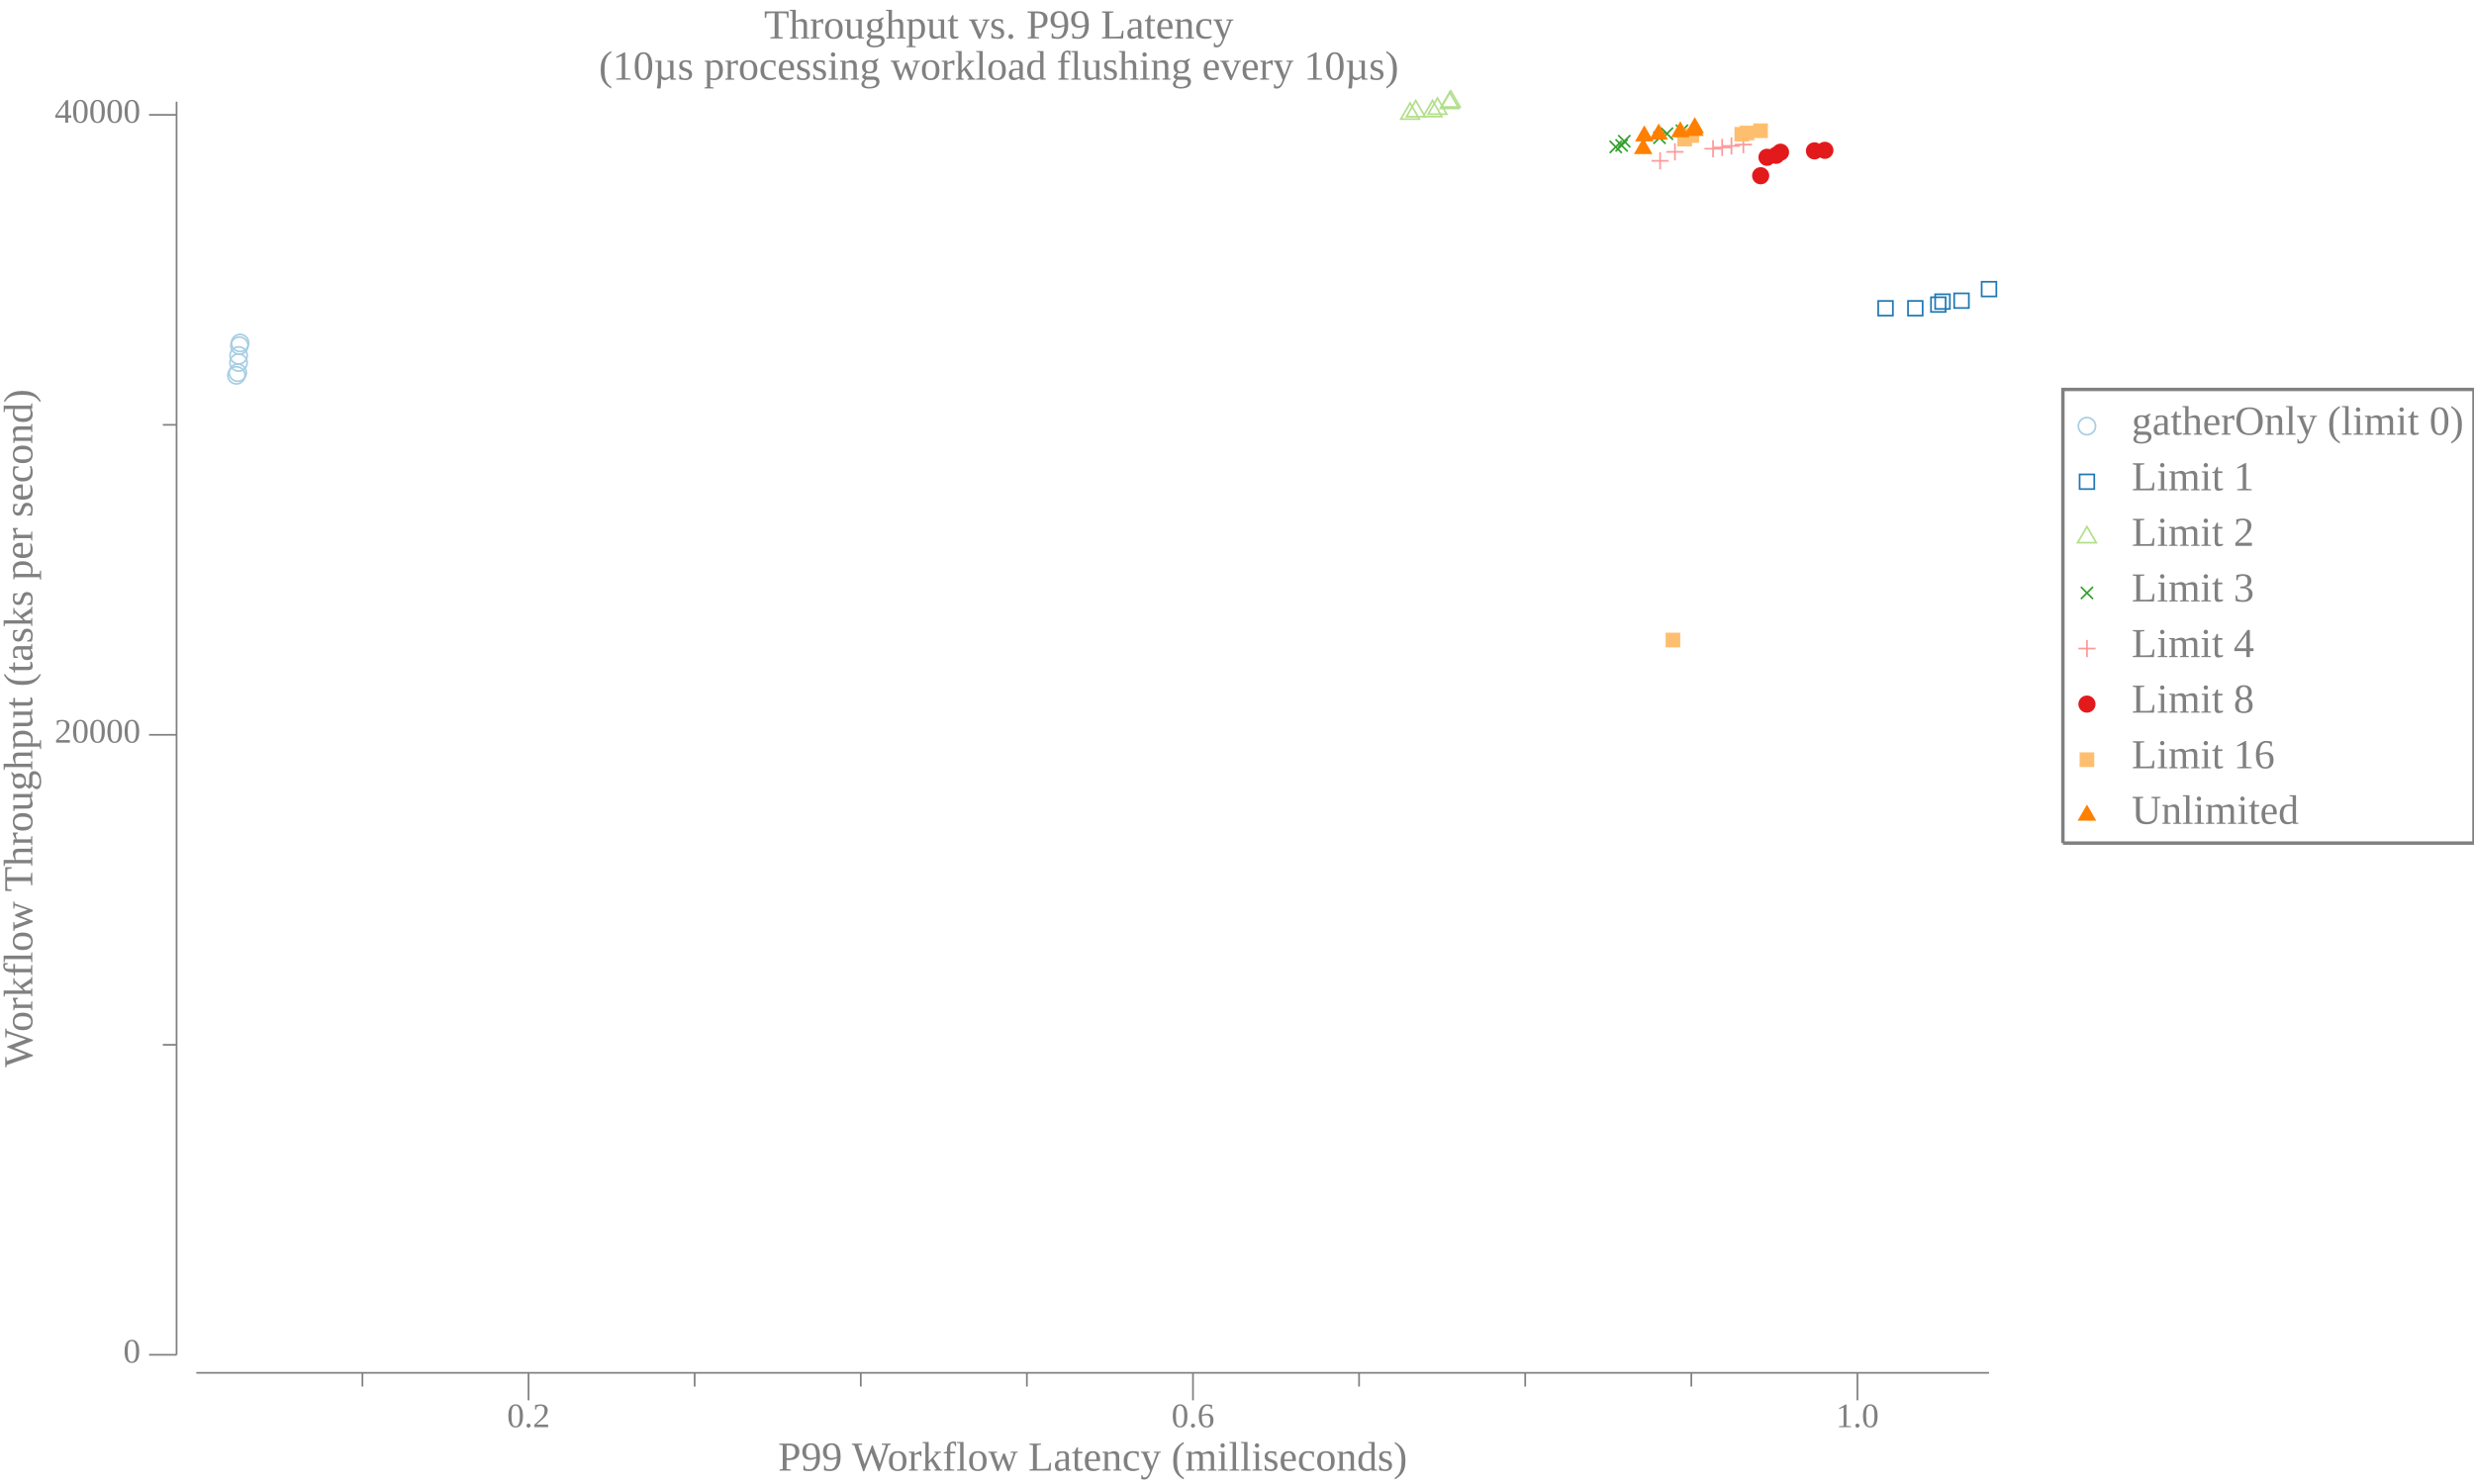
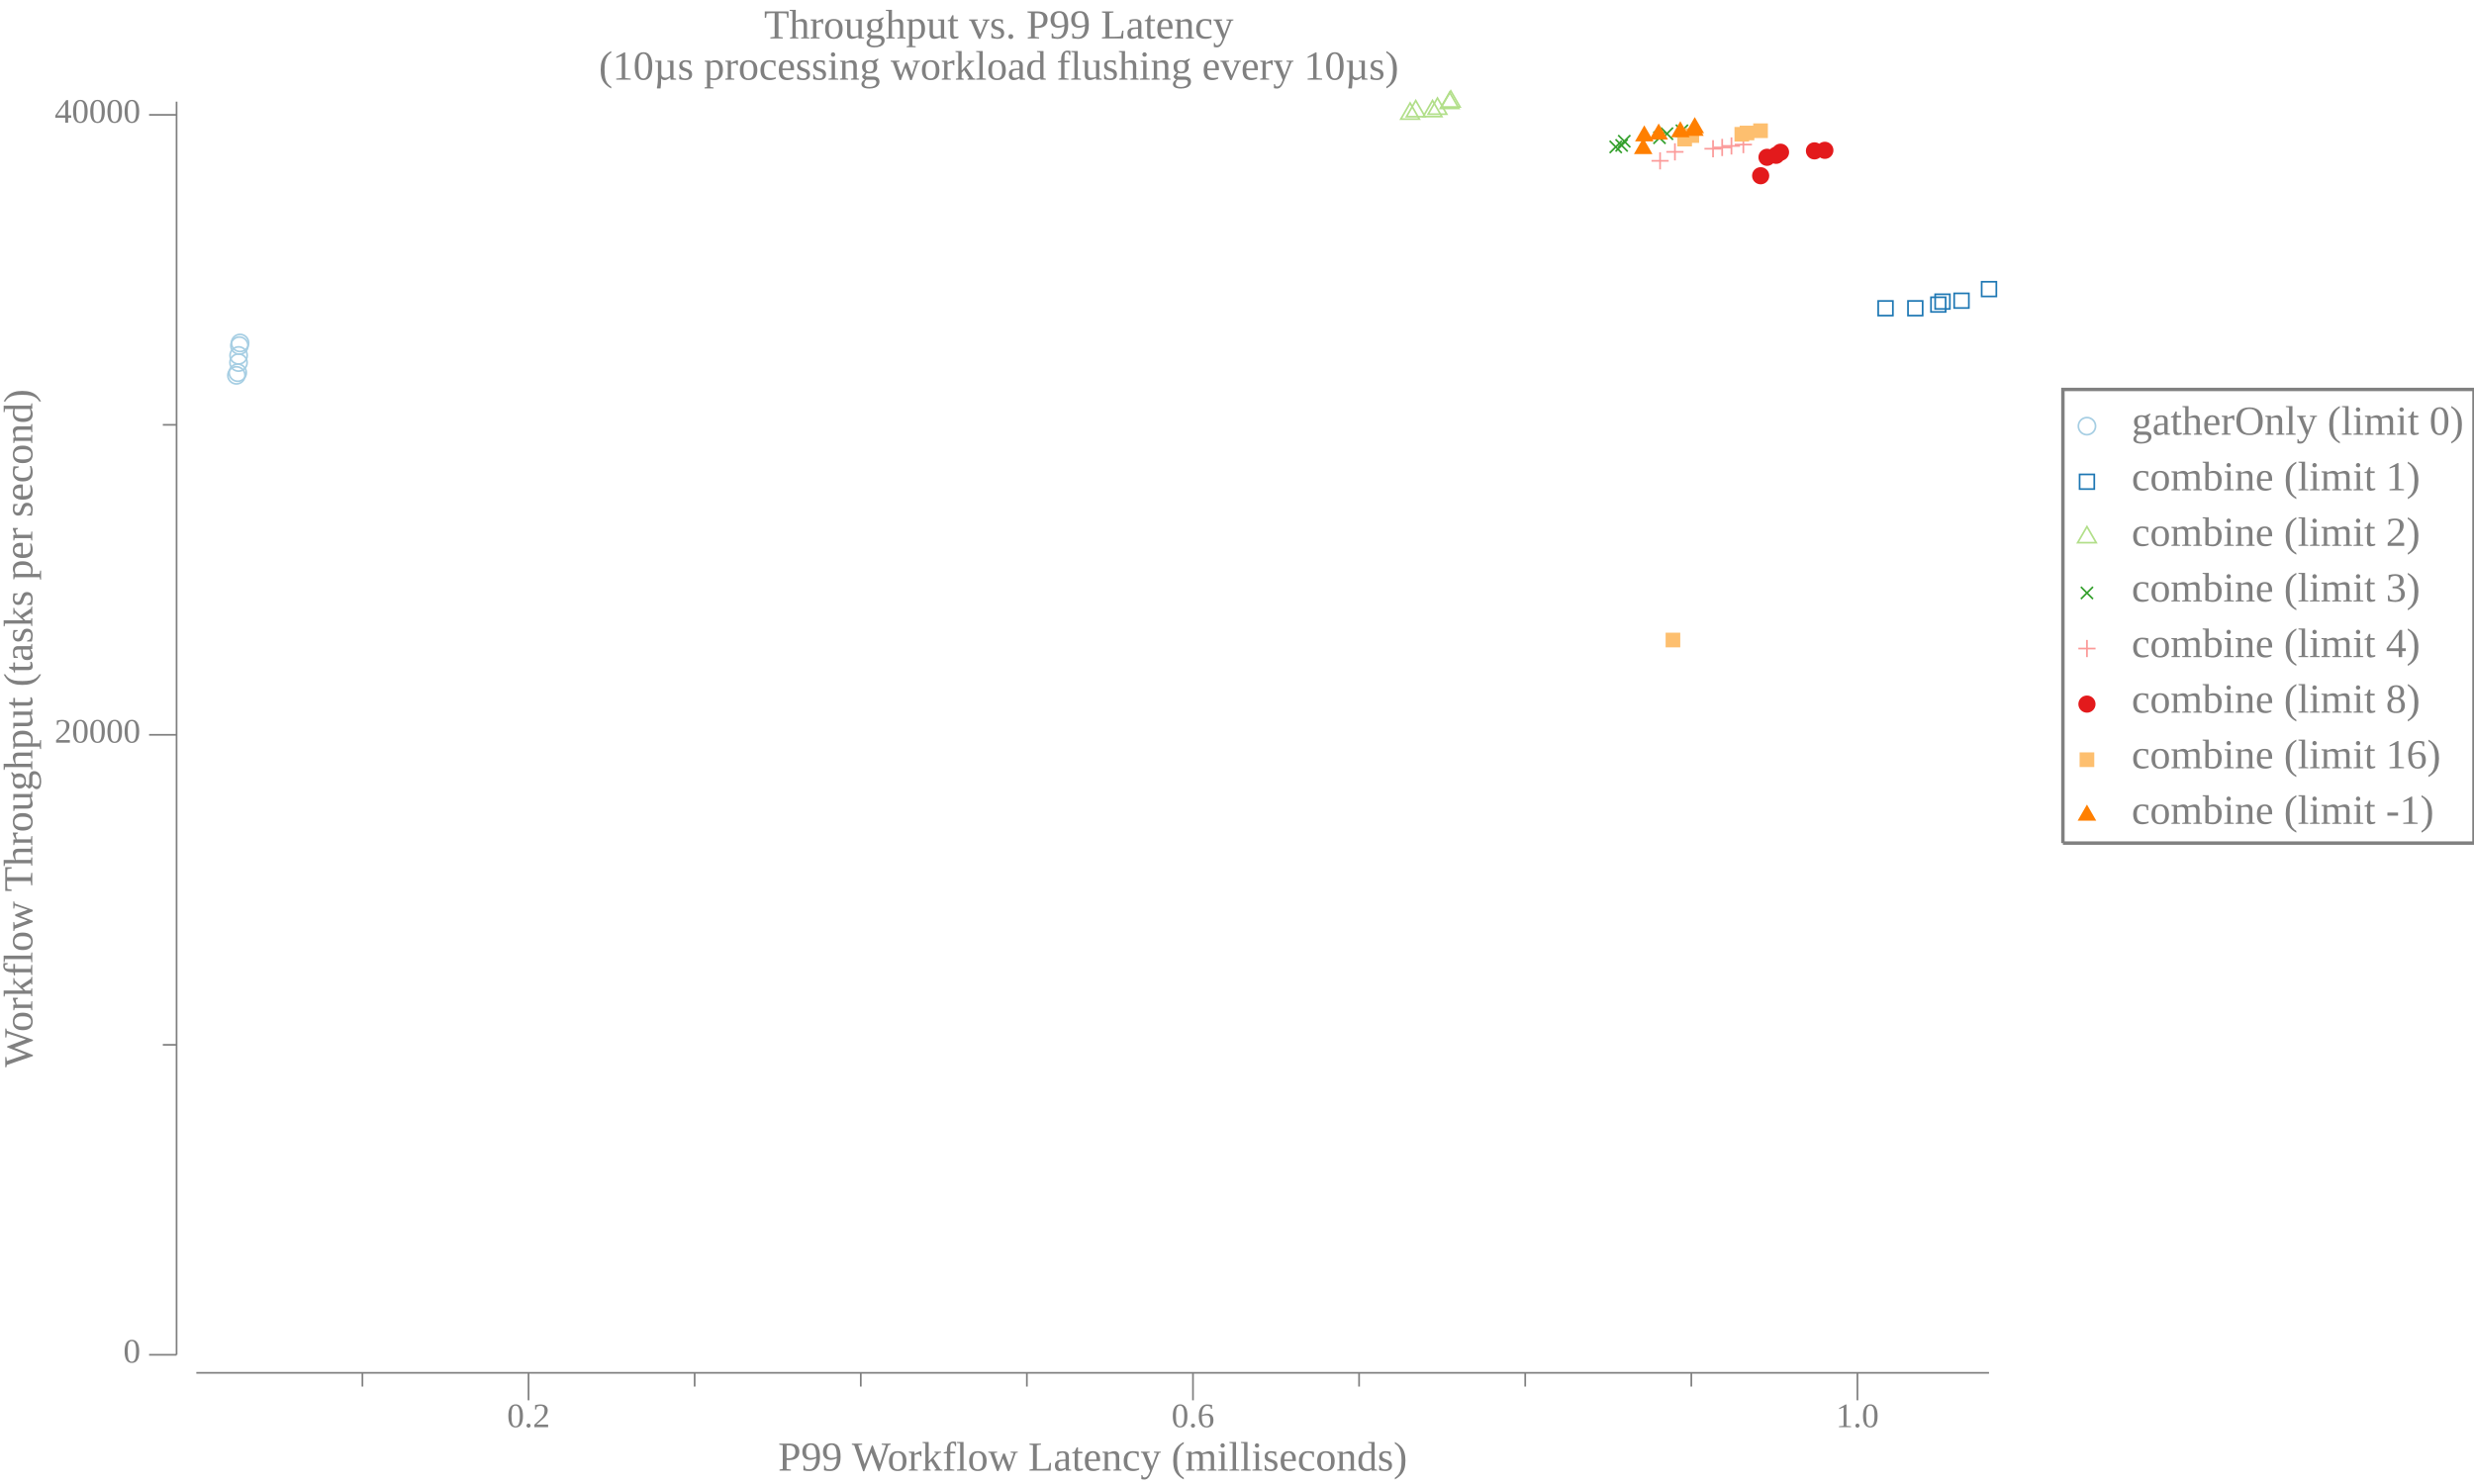
<svg xmlns="http://www.w3.org/2000/svg" width="720pt" height="432pt" viewBox="0 0 720 432">
  <g transform="scale(1, -1) translate(0, -432)">
    <path d="M609.86,307.95A2.5,2.5 0 1 1 604.86,307.95A2.5,2.5 0 1 1 609.86,307.95Z" style="fill:none;stroke:#A6CEE3;stroke-width:0.5" />
    <text x="620.36" y="-305.46" transform="scale(1, -1)" style="font-family:Liberation Serif;font-variant:normal;font-weight:normal;font-style:normal;font-size:12px;fill:#808080">gatherOnly (limit 0)</text>
    <path d="M605.22,289.63L609.49,289.63L609.49,293.9L605.22,293.9Z" style="fill:none;stroke:#1F78B4;stroke-width:0.5" />
-     <text x="620.36" y="-289.27" transform="scale(1, -1)" style="font-family:Liberation Serif;font-variant:normal;font-weight:normal;font-style:normal;font-size:12px;fill:#808080">Limit 1</text>
+     <text x="620.36" y="-289.27" transform="scale(1, -1)" style="font-family:Liberation Serif;font-variant:normal;font-weight:normal;font-style:normal;font-size:12px;fill:#808080">combine (limit 1)</text>
    <path d="M607.36,278.7L604.65,274.02L610.06,274.02Z" style="fill:none;stroke:#B2DF8A;stroke-width:0.5" />
-     <text x="620.36" y="-273.09" transform="scale(1, -1)" style="font-family:Liberation Serif;font-variant:normal;font-weight:normal;font-style:normal;font-size:12px;fill:#808080">Limit 2</text>
+     <text x="620.36" y="-273.09" transform="scale(1, -1)" style="font-family:Liberation Serif;font-variant:normal;font-weight:normal;font-style:normal;font-size:12px;fill:#808080">combine (limit 2)</text>
    <path d="M605.59,257.63L609.12,261.16" style="fill:none;stroke:#33A02C;stroke-width:0.5" />
    <path d="M605.59,261.16L609.12,257.63" style="fill:none;stroke:#33A02C;stroke-width:0.5" />
-     <text x="620.36" y="-256.91" transform="scale(1, -1)" style="font-family:Liberation Serif;font-variant:normal;font-weight:normal;font-style:normal;font-size:12px;fill:#808080">Limit 3</text>
+     <text x="620.36" y="-256.91" transform="scale(1, -1)" style="font-family:Liberation Serif;font-variant:normal;font-weight:normal;font-style:normal;font-size:12px;fill:#808080">combine (limit 3)</text>
    <path d="M607.36,245.71L607.36,240.71" style="fill:none;stroke:#FB9A99;stroke-width:0.5" />
    <path d="M604.86,243.21L609.86,243.21" style="fill:none;stroke:#FB9A99;stroke-width:0.5" />
-     <text x="620.36" y="-240.72" transform="scale(1, -1)" style="font-family:Liberation Serif;font-variant:normal;font-weight:normal;font-style:normal;font-size:12px;fill:#808080">Limit 4</text>
+     <text x="620.36" y="-240.72" transform="scale(1, -1)" style="font-family:Liberation Serif;font-variant:normal;font-weight:normal;font-style:normal;font-size:12px;fill:#808080">combine (limit 4)</text>
    <path d="M609.86,227.03A2.5,2.5 0 1 1 604.86,227.03A2.5,2.5 0 1 1 609.86,227.03Z" style="fill:#E31A1C" />
-     <text x="620.36" y="-224.54" transform="scale(1, -1)" style="font-family:Liberation Serif;font-variant:normal;font-weight:normal;font-style:normal;font-size:12px;fill:#808080">Limit 8</text>
+     <text x="620.36" y="-224.54" transform="scale(1, -1)" style="font-family:Liberation Serif;font-variant:normal;font-weight:normal;font-style:normal;font-size:12px;fill:#808080">combine (limit 8)</text>
    <path d="M605.22,208.71L609.49,208.71L609.49,212.98L605.22,212.98Z" style="fill:#FDBF6F" />
-     <text x="620.36" y="-208.36" transform="scale(1, -1)" style="font-family:Liberation Serif;font-variant:normal;font-weight:normal;font-style:normal;font-size:12px;fill:#808080">Limit 16</text>
+     <text x="620.36" y="-208.36" transform="scale(1, -1)" style="font-family:Liberation Serif;font-variant:normal;font-weight:normal;font-style:normal;font-size:12px;fill:#808080">combine (limit 16)</text>
    <path d="M607.36,197.79L604.65,193.1L610.06,193.1Z" style="fill:#FF7F00" />
-     <text x="620.36" y="-192.17" transform="scale(1, -1)" style="font-family:Liberation Serif;font-variant:normal;font-weight:normal;font-style:normal;font-size:12px;fill:#808080">Unlimited</text>
+     <text x="620.36" y="-192.17" transform="scale(1, -1)" style="font-family:Liberation Serif;font-variant:normal;font-weight:normal;font-style:normal;font-size:12px;fill:#808080">combine (limit -1)</text>
    <path d="M600.36,186.57L600.36,318.63L720,318.63L720,186.57L600.36,186.57" style="fill:none;stroke:#808080" />
    <path d="M0,0L581.36,0L581.36,432L0,432Z" style="fill:#-8000000000000000-8000000000000000-8000000000000000;fill-opacity:0" />
    <text x="222.35" y="-420.81" transform="scale(1, -1)" style="font-family:Liberation Serif;font-variant:normal;font-weight:normal;font-style:normal;font-size:12px;fill:#808080">Throughput vs. P99 Latency</text>
    <text x="174.28" y="-408.81" transform="scale(1, -1)" style="font-family:Liberation Serif;font-variant:normal;font-weight:normal;font-style:normal;font-size:12px;fill:#808080">(10µs processing workload flushing every 10µs)</text>
    <text x="226.44" y="-3.902" transform="scale(1, -1)" style="font-family:Liberation Serif;font-variant:normal;font-weight:normal;font-style:normal;font-size:12px;fill:#808080">P99 Workflow Latency (milliseconds)</text>
    <text x="147.57" y="-16.541" transform="scale(1, -1)" style="font-family:Liberation Serif;font-variant:normal;font-weight:normal;font-style:normal;font-size:10px;fill:#808080">0.2</text>
    <text x="340.94" y="-16.541" transform="scale(1, -1)" style="font-family:Liberation Serif;font-variant:normal;font-weight:normal;font-style:normal;font-size:10px;fill:#808080">0.6</text>
    <text x="534.31" y="-16.541" transform="scale(1, -1)" style="font-family:Liberation Serif;font-variant:normal;font-weight:normal;font-style:normal;font-size:10px;fill:#808080">1.0</text>
    <path d="M153.82,24.363L153.82,32.363" style="fill:none;stroke:#808080;stroke-width:0.5" />
    <path d="M347.19,24.363L347.19,32.363" style="fill:none;stroke:#808080;stroke-width:0.5" />
    <path d="M540.56,24.363L540.56,32.363" style="fill:none;stroke:#808080;stroke-width:0.5" />
    <path d="M105.48,28.363L105.48,32.363" style="fill:none;stroke:#808080;stroke-width:0.5" />
    <path d="M202.16,28.363L202.16,32.363" style="fill:none;stroke:#808080;stroke-width:0.5" />
    <path d="M250.51,28.363L250.51,32.363" style="fill:none;stroke:#808080;stroke-width:0.5" />
    <path d="M298.85,28.363L298.85,32.363" style="fill:none;stroke:#808080;stroke-width:0.5" />
    <path d="M395.53,28.363L395.53,32.363" style="fill:none;stroke:#808080;stroke-width:0.5" />
    <path d="M443.88,28.363L443.88,32.363" style="fill:none;stroke:#808080;stroke-width:0.5" />
    <path d="M492.22,28.363L492.22,32.363" style="fill:none;stroke:#808080;stroke-width:0.5" />
    <path d="M57.135,32.363L578.86,32.363" style="fill:none;stroke:#808080;stroke-width:0.5" />
    <g transform="rotate(90)">
      <text x="121.29" y="9.387" transform="scale(1, -1)" style="font-family:Liberation Serif;font-variant:normal;font-weight:normal;font-style:normal;font-size:12px;fill:#808080">Workflow Throughput (tasks per second)</text>
    </g>
    <text x="35.885" y="-35.328" transform="scale(1, -1)" style="font-family:Liberation Serif;font-variant:normal;font-weight:normal;font-style:normal;font-size:10px;fill:#808080">0</text>
    <text x="15.885" y="-215.81" transform="scale(1, -1)" style="font-family:Liberation Serif;font-variant:normal;font-weight:normal;font-style:normal;font-size:10px;fill:#808080">20000</text>
    <text x="15.885" y="-396.28" transform="scale(1, -1)" style="font-family:Liberation Serif;font-variant:normal;font-weight:normal;font-style:normal;font-size:10px;fill:#808080">40000</text>
    <path d="M43.385,37.613L51.385,37.613" style="fill:none;stroke:#808080;stroke-width:0.5" />
    <path d="M43.385,218.09L51.385,218.09" style="fill:none;stroke:#808080;stroke-width:0.5" />
    <path d="M43.385,398.57L51.385,398.57" style="fill:none;stroke:#808080;stroke-width:0.5" />
    <path d="M47.385,127.85L51.385,127.85" style="fill:none;stroke:#808080;stroke-width:0.5" />
    <path d="M47.385,308.33L51.385,308.33" style="fill:none;stroke:#808080;stroke-width:0.5" />
    <path d="M51.385,37.613L51.385,402.41" style="fill:none;stroke:#808080;stroke-width:0.5" />
    <path d="M71.303,322.74A2.5,2.5 0 1 1 66.303,322.74A2.5,2.5 0 1 1 71.303,322.74Z" style="fill:none;stroke:#A6CEE3;stroke-width:0.5" />
    <path d="M71.691,323.51A2.5,2.5 0 1 1 66.691,323.51A2.5,2.5 0 1 1 71.691,323.51Z" style="fill:none;stroke:#A6CEE3;stroke-width:0.5" />
    <path d="M71.916,326.46A2.5,2.5 0 1 1 66.916,326.46A2.5,2.5 0 1 1 71.916,326.46Z" style="fill:none;stroke:#A6CEE3;stroke-width:0.5" />
    <path d="M71.945,328.53A2.5,2.5 0 1 1 66.945,328.53A2.5,2.5 0 1 1 71.945,328.53Z" style="fill:none;stroke:#A6CEE3;stroke-width:0.5" />
    <path d="M72.174,331.39A2.5,2.5 0 1 1 67.174,331.39A2.5,2.5 0 1 1 72.174,331.39Z" style="fill:none;stroke:#A6CEE3;stroke-width:0.5" />
    <path d="M72.366,332.16A2.5,2.5 0 1 1 67.366,332.16A2.5,2.5 0 1 1 72.366,332.16Z" style="fill:none;stroke:#A6CEE3;stroke-width:0.5" />
    <path d="M546.61,340.13L550.88,340.13L550.88,344.39L546.61,344.39Z" style="fill:none;stroke:#1F78B4;stroke-width:0.5" />
    <path d="M555.28,340.13L559.54,340.13L559.54,344.4L555.28,344.4Z" style="fill:none;stroke:#1F78B4;stroke-width:0.5" />
    <path d="M561.97,341.2L566.23,341.2L566.23,345.47L561.97,345.47Z" style="fill:none;stroke:#1F78B4;stroke-width:0.5" />
    <path d="M563.19,342.07L567.46,342.07L567.46,346.34L563.19,346.34Z" style="fill:none;stroke:#1F78B4;stroke-width:0.5" />
    <path d="M568.72,342.34L572.99,342.34L572.99,346.6L568.72,346.6Z" style="fill:none;stroke:#1F78B4;stroke-width:0.5" />
    <path d="M576.72,345.71L580.99,345.71L580.99,349.98L576.72,349.98Z" style="fill:none;stroke:#1F78B4;stroke-width:0.5" />
    <path d="M410.38,402.01L407.67,397.32L413.08,397.32Z" style="fill:none;stroke:#B2DF8A;stroke-width:0.5" />
    <path d="M412.02,402.73L409.32,398.04L414.73,398.04Z" style="fill:none;stroke:#B2DF8A;stroke-width:0.5" />
    <path d="M416.9,402.75L414.2,398.06L419.61,398.06Z" style="fill:none;stroke:#B2DF8A;stroke-width:0.5" />
    <path d="M418.34,403.46L415.63,398.77L421.04,398.77Z" style="fill:none;stroke:#B2DF8A;stroke-width:0.5" />
    <path d="M421.87,405.12L419.16,400.43L424.57,400.43Z" style="fill:none;stroke:#B2DF8A;stroke-width:0.5" />
    <path d="M422.22,405.54L419.51,400.85L424.93,400.85Z" style="fill:none;stroke:#B2DF8A;stroke-width:0.5" />
    <path d="M468.45,387.46L471.99,391" style="fill:none;stroke:#33A02C;stroke-width:0.5" />
    <path d="M468.45,391L471.99,387.46" style="fill:none;stroke:#33A02C;stroke-width:0.5" />
    <path d="M470.17,387.9L473.71,391.44" style="fill:none;stroke:#33A02C;stroke-width:0.5" />
    <path d="M470.17,391.44L473.71,387.9" style="fill:none;stroke:#33A02C;stroke-width:0.5" />
    <path d="M470.94,389.11L474.47,392.65" style="fill:none;stroke:#33A02C;stroke-width:0.5" />
    <path d="M470.94,392.65L474.47,389.11" style="fill:none;stroke:#33A02C;stroke-width:0.5" />
    <path d="M481.19,390.14L484.73,393.68" style="fill:none;stroke:#33A02C;stroke-width:0.5" />
    <path d="M481.19,393.68L484.73,390.14" style="fill:none;stroke:#33A02C;stroke-width:0.5" />
    <path d="M483.36,391.31L486.9,394.85" style="fill:none;stroke:#33A02C;stroke-width:0.5" />
    <path d="M483.36,394.85L486.9,391.31" style="fill:none;stroke:#33A02C;stroke-width:0.5" />
    <path d="M487.71,392.15L491.25,395.69" style="fill:none;stroke:#33A02C;stroke-width:0.5" />
    <path d="M487.71,395.69L491.25,392.15" style="fill:none;stroke:#33A02C;stroke-width:0.5" />
    <path d="M483.13,387.68L483.13,382.68" style="fill:none;stroke:#FB9A99;stroke-width:0.5" />
    <path d="M480.63,385.18L485.63,385.18" style="fill:none;stroke:#FB9A99;stroke-width:0.5" />
    <path d="M487.45,390.29L487.45,385.29" style="fill:none;stroke:#FB9A99;stroke-width:0.5" />
    <path d="M484.95,387.79L489.95,387.79" style="fill:none;stroke:#FB9A99;stroke-width:0.5" />
    <path d="M498.54,391.2L498.54,386.2" style="fill:none;stroke:#FB9A99;stroke-width:0.5" />
    <path d="M496.04,388.7L501.04,388.7" style="fill:none;stroke:#FB9A99;stroke-width:0.5" />
    <path d="M501.2,391.57L501.2,386.57" style="fill:none;stroke:#FB9A99;stroke-width:0.5" />
    <path d="M498.7,389.07L503.7,389.07" style="fill:none;stroke:#FB9A99;stroke-width:0.5" />
    <path d="M503.9,392.01L503.9,387.01" style="fill:none;stroke:#FB9A99;stroke-width:0.5" />
    <path d="M501.4,389.51L506.4,389.51" style="fill:none;stroke:#FB9A99;stroke-width:0.5" />
    <path d="M507.36,392.41L507.36,387.41" style="fill:none;stroke:#FB9A99;stroke-width:0.5" />
    <path d="M504.86,389.91L509.86,389.91" style="fill:none;stroke:#FB9A99;stroke-width:0.5" />
    <path d="M514.9,380.84A2.5,2.5 0 1 1 509.9,380.84A2.5,2.5 0 1 1 514.9,380.84Z" style="fill:#E31A1C" />
    <path d="M516.75,386.21A2.5,2.5 0 1 1 511.75,386.21A2.5,2.5 0 1 1 516.75,386.21Z" style="fill:#E31A1C" />
    <path d="M519.4,386.79A2.5,2.5 0 1 1 514.4,386.79A2.5,2.5 0 1 1 519.4,386.79Z" style="fill:#E31A1C" />
    <path d="M520.68,387.69A2.5,2.5 0 1 1 515.68,387.69A2.5,2.5 0 1 1 520.68,387.69Z" style="fill:#E31A1C" />
    <path d="M530.56,388.08A2.5,2.5 0 1 1 525.56,388.08A2.5,2.5 0 1 1 530.56,388.08Z" style="fill:#E31A1C" />
    <path d="M533.58,388.24A2.5,2.5 0 1 1 528.58,388.24A2.5,2.5 0 1 1 533.58,388.24Z" style="fill:#E31A1C" />
    <path d="M484.74,243.55L489,243.55L489,247.82L484.74,247.82Z" style="fill:#FDBF6F" />
    <path d="M488.14,389.38L492.41,389.38L492.41,393.65L488.14,393.65Z" style="fill:#FDBF6F" />
    <path d="M490.22,390.41L494.49,390.41L494.49,394.67L490.22,394.67Z" style="fill:#FDBF6F" />
    <path d="M504.78,390.78L509.05,390.78L509.05,395.04L504.78,395.04Z" style="fill:#FDBF6F" />
    <path d="M506.29,391.16L510.56,391.16L510.56,395.42L506.29,395.42Z" style="fill:#FDBF6F" />
    <path d="M510.23,391.81L514.5,391.81L514.5,396.08L510.23,396.08Z" style="fill:#FDBF6F" />
    <path d="M478.22,391.83L475.51,387.14L480.92,387.14Z" style="fill:#FF7F00" />
    <path d="M478.53,395.52L475.83,390.83L481.24,390.83Z" style="fill:#FF7F00" />
    <path d="M482.72,396.06L480.02,391.37L485.43,391.37Z" style="fill:#FF7F00" />
    <path d="M489.02,396.73L486.31,392.04L491.72,392.04Z" style="fill:#FF7F00" />
    <path d="M493.12,397.13L490.41,392.44L495.83,392.44Z" style="fill:#FF7F00" />
    <path d="M493.22,397.92L490.52,393.23L495.93,393.23Z" style="fill:#FF7F00" />
  </g>
</svg>
